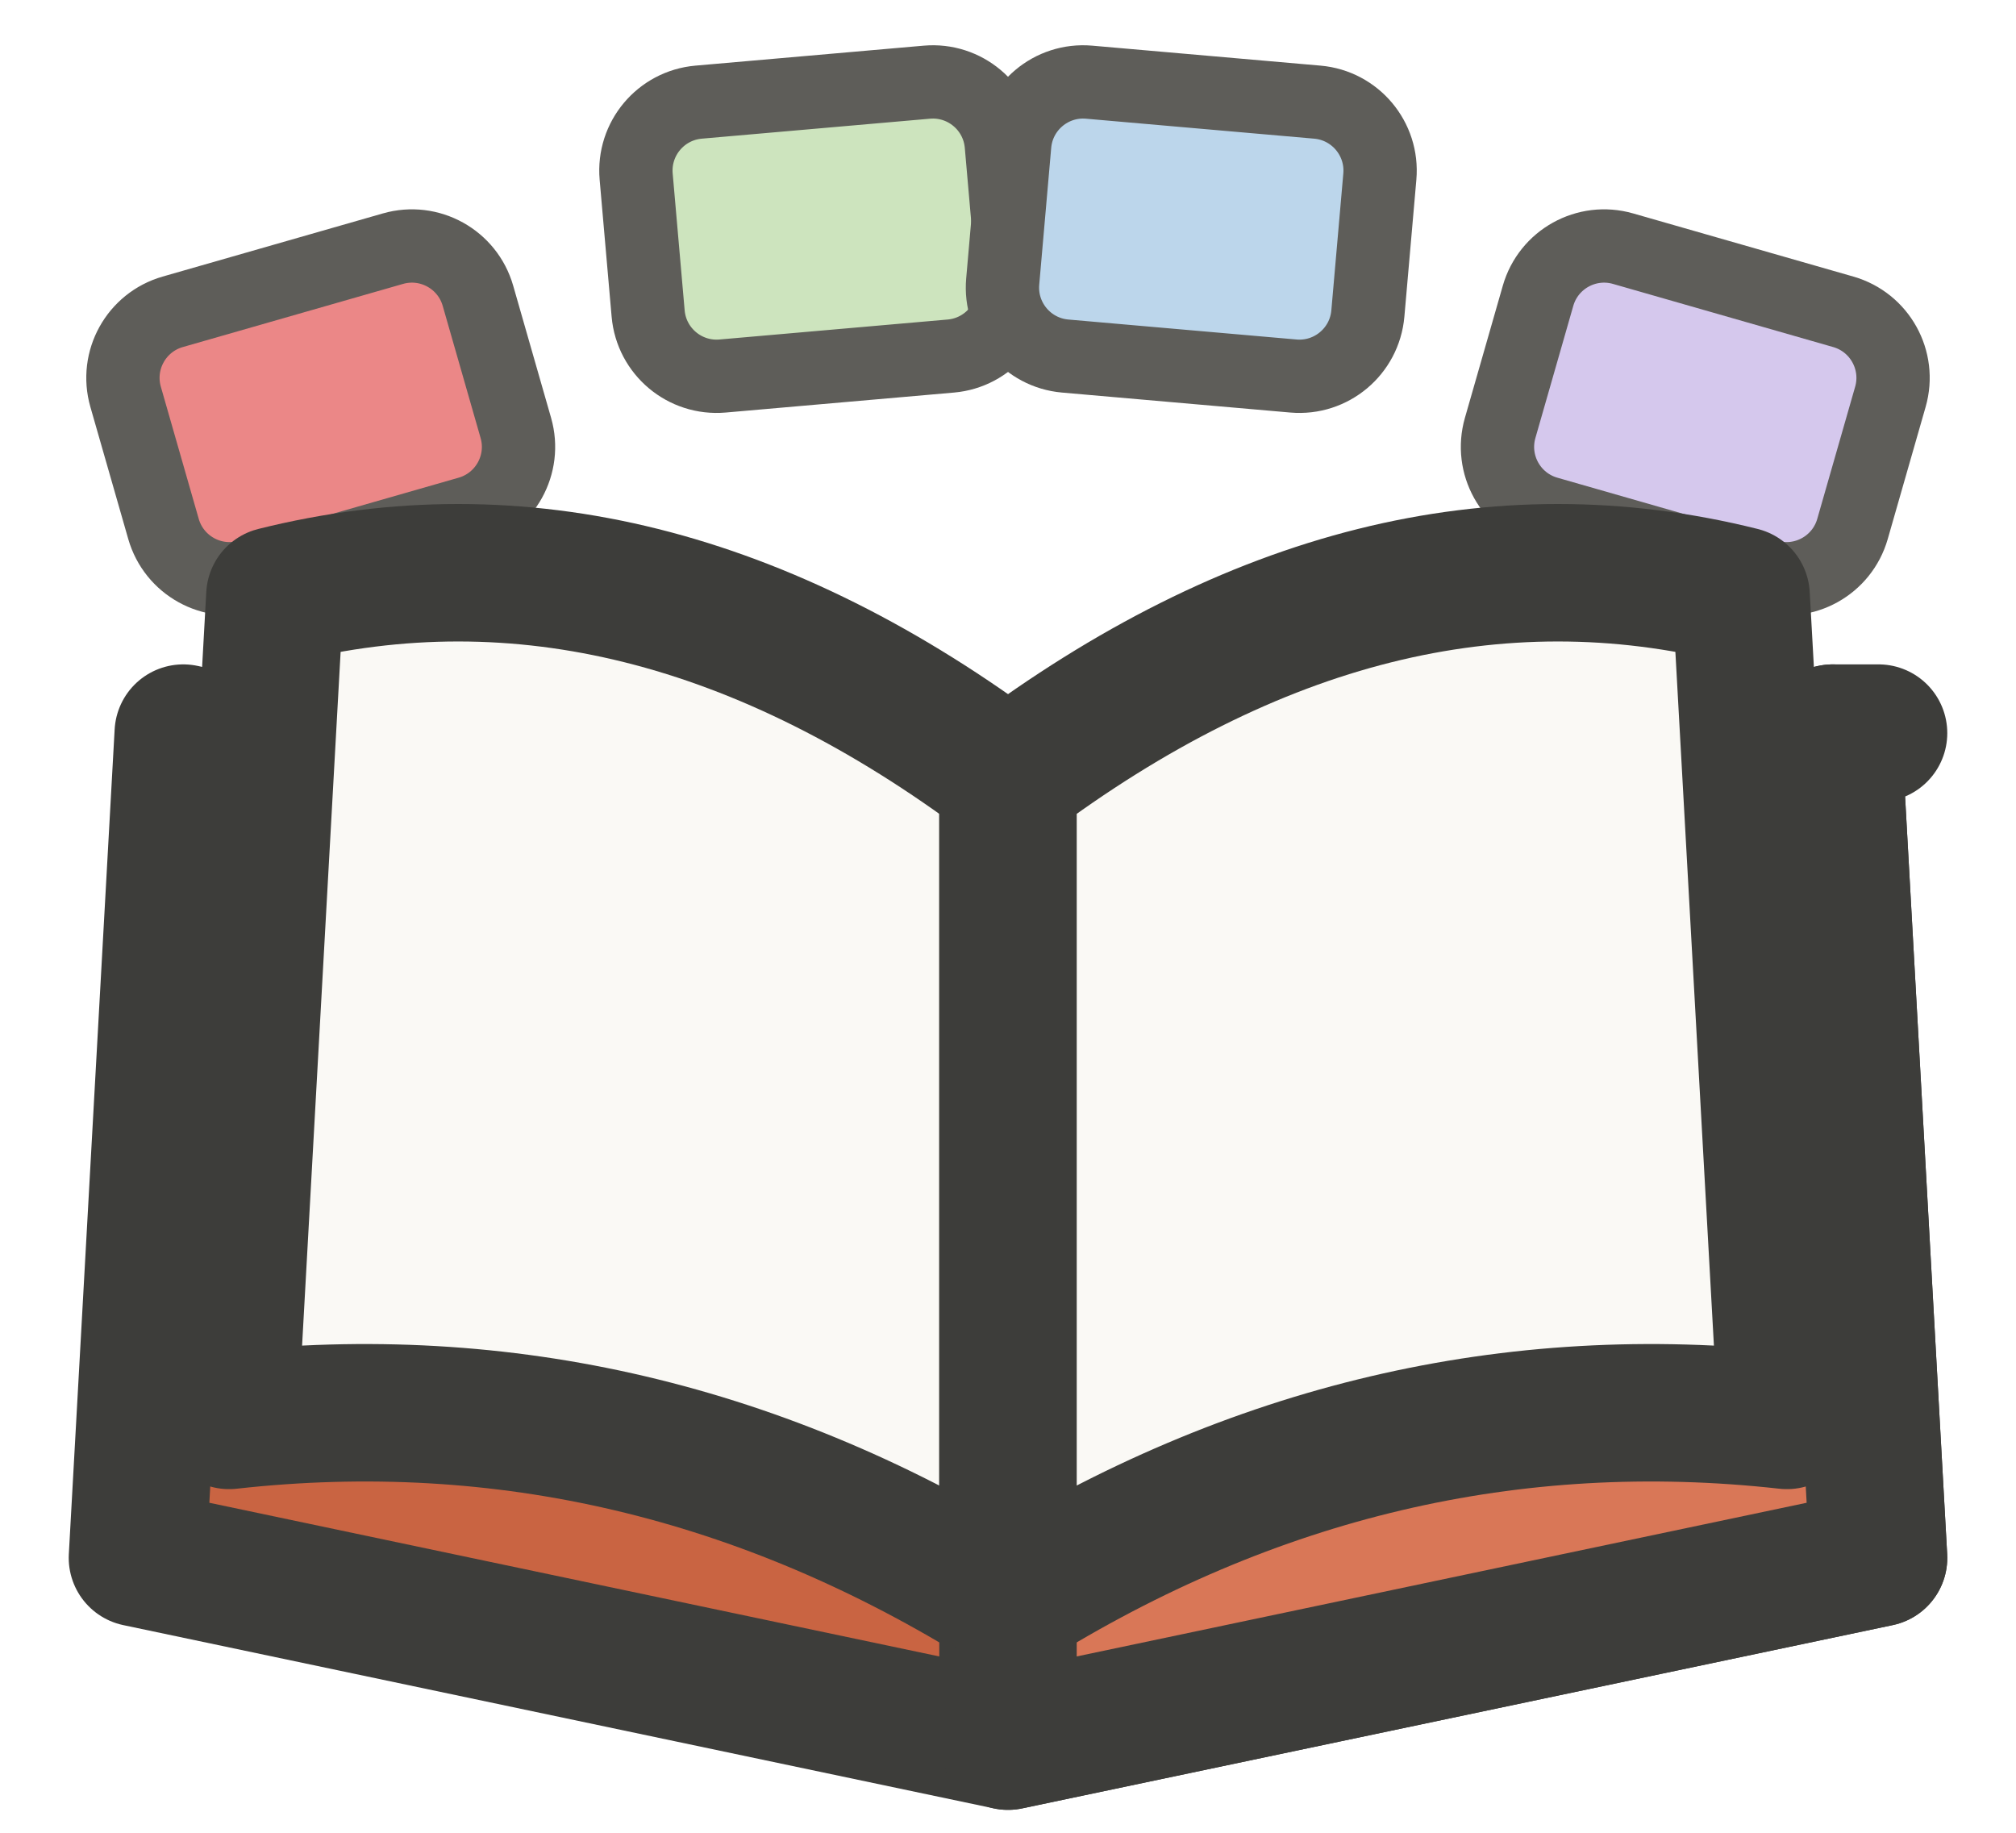
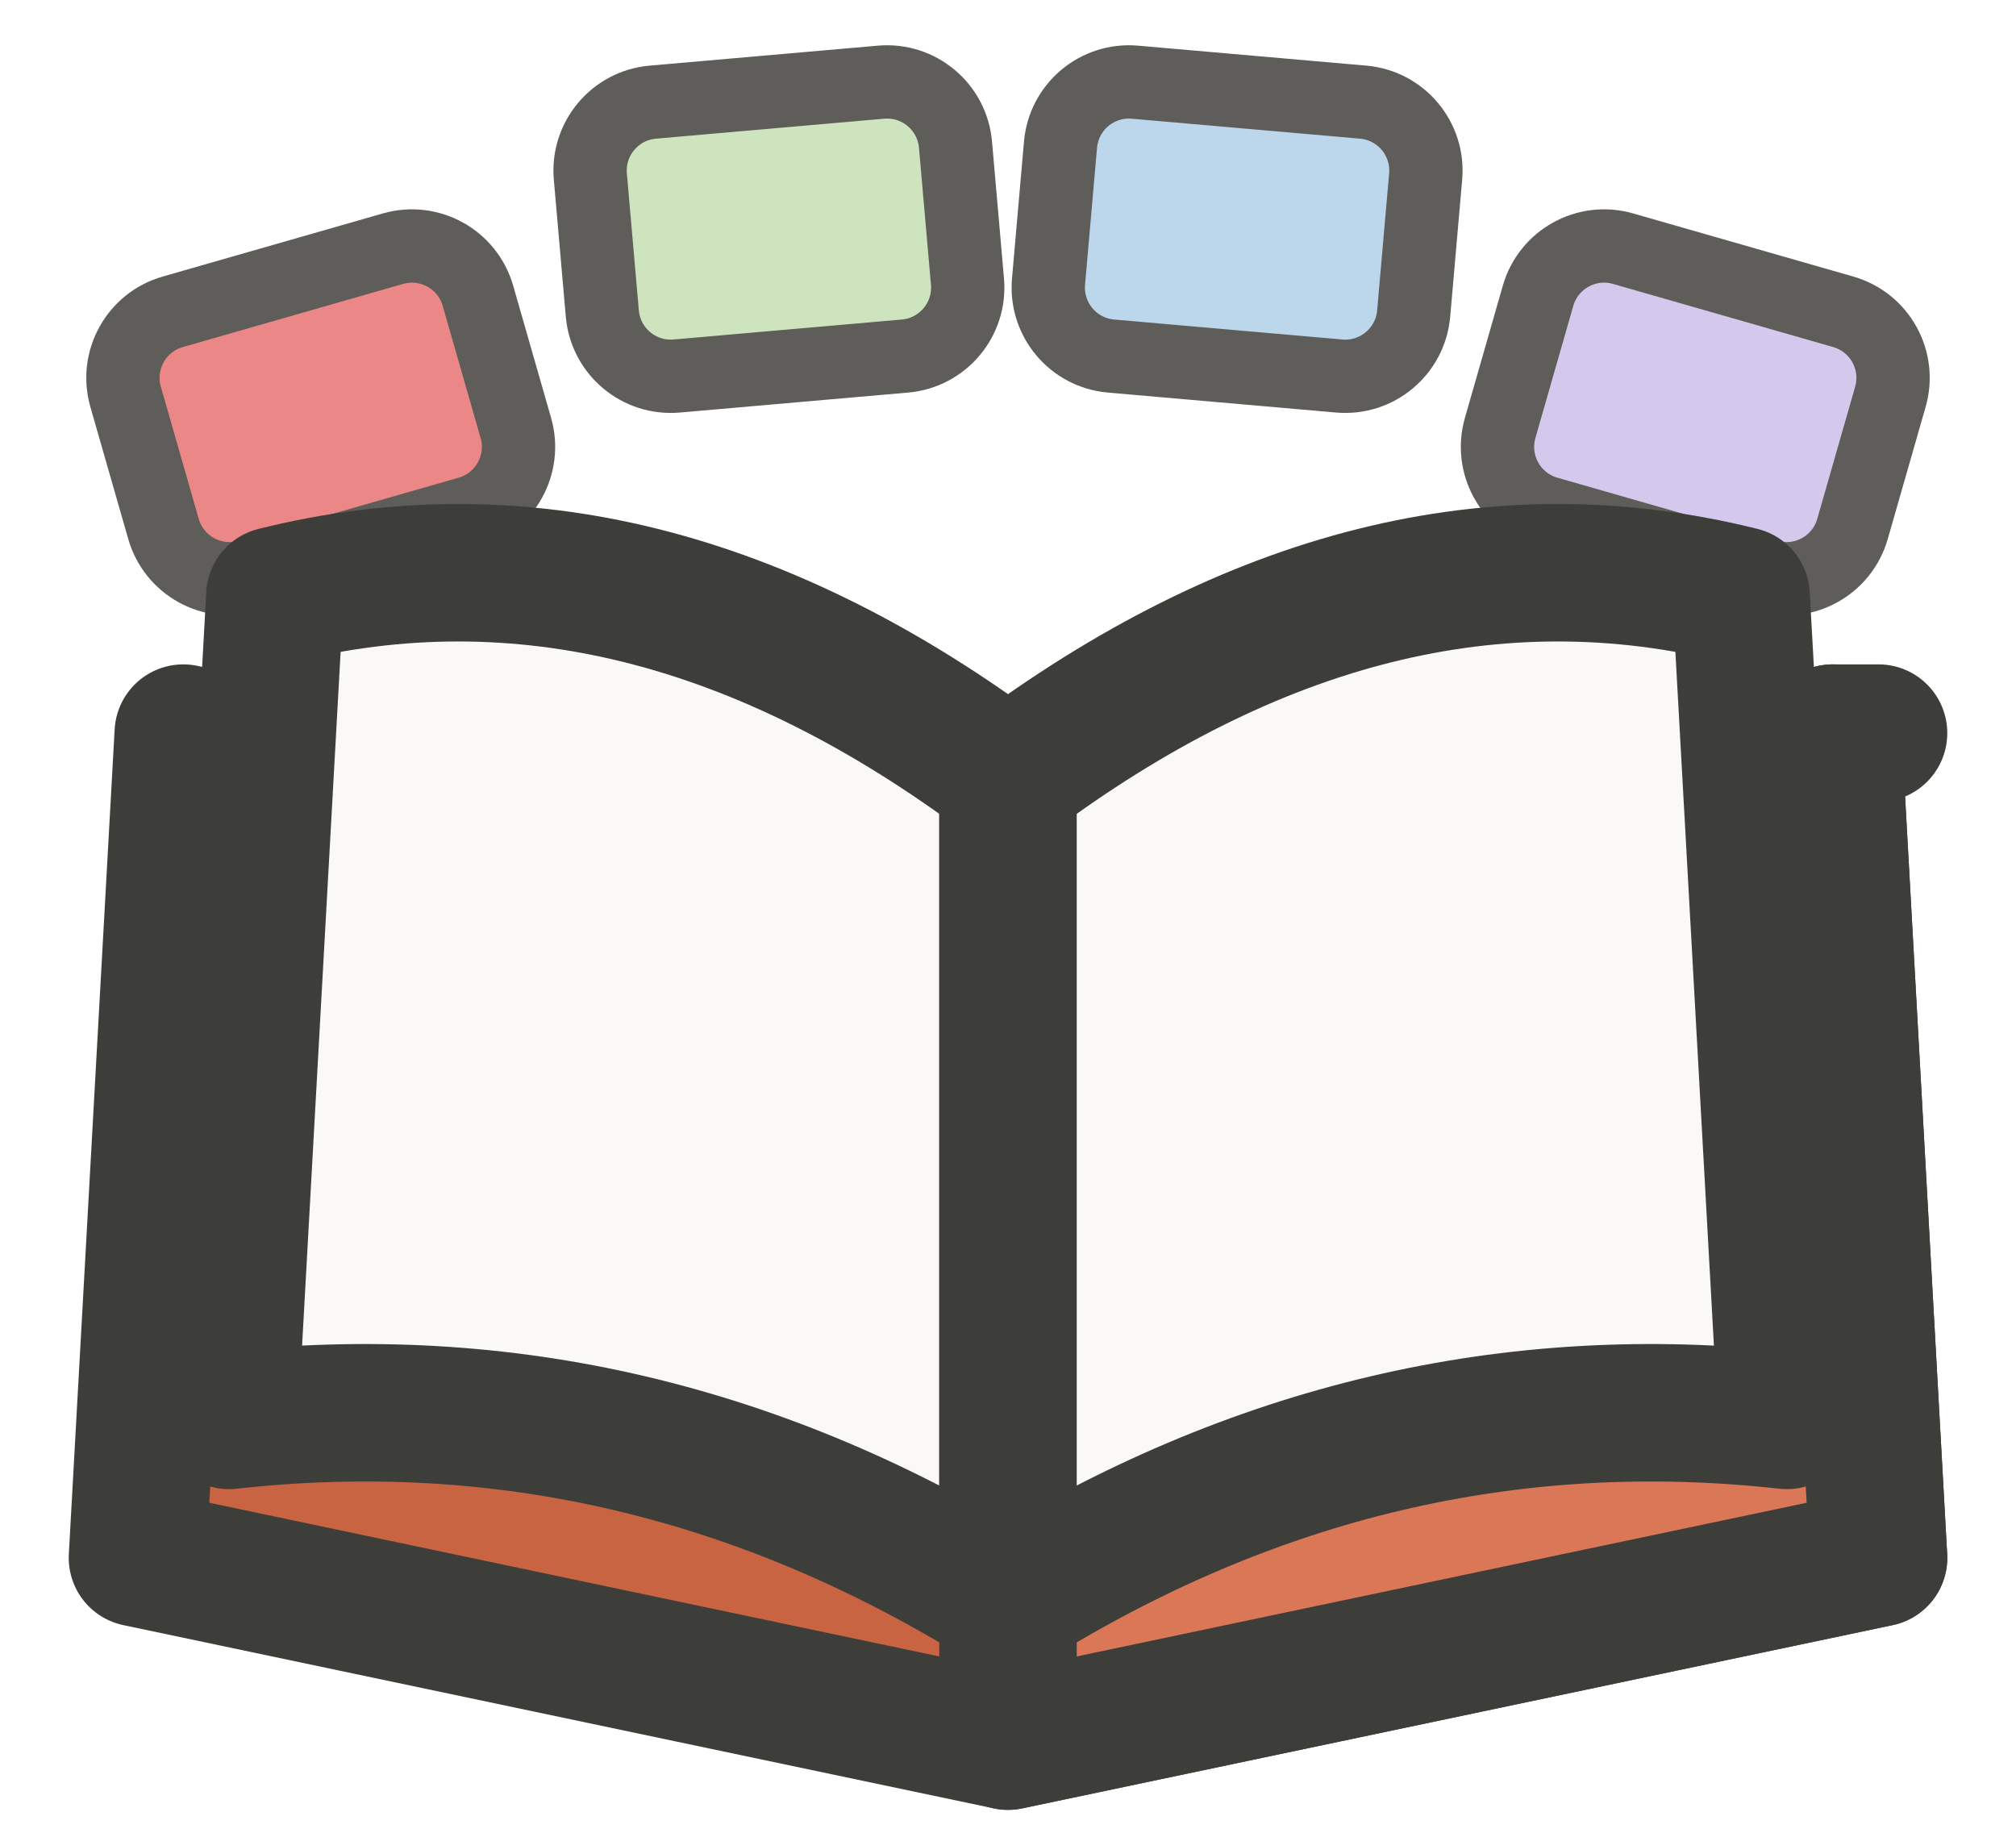
<svg xmlns="http://www.w3.org/2000/svg" viewBox="0 0 44 40">
  <g transform="translate(22,9)">
    <rect x="-19" y="-3" width="8" height="6" rx="1.5" transform="rotate(-16 -15 0)" fill="#eb8787" stroke="#5e5d59" stroke-width="1.6" />
-     <rect x="-8" y="-7" width="8" height="6" rx="1.5" transform="rotate(-5 -4 -4)" fill="#cde4be" stroke="#5e5d59" stroke-width="1.6" />
-     <rect x="0" y="-7" width="8" height="6" rx="1.5" transform="rotate(5 4 -4)" fill="#bcd6eb" stroke="#5e5d59" stroke-width="1.6" />
+     <rect x="-9" y="-7" width="8" height="6" rx="1.5" transform="rotate(-5 -5 -4)" fill="#cde4be" stroke="#5e5d59" stroke-width="1.6" />
+     <rect x="1" y="-7" width="8" height="6" rx="1.5" transform="rotate(5 5 -4)" fill="#bcd6eb" stroke="#5e5d59" stroke-width="1.6" />
    <rect x="11" y="-3" width="8" height="6" rx="1.5" transform="rotate(16 15 0)" fill="#d5c8ed" stroke="#5e5d59" stroke-width="1.6" />
  </g>
  <path d="M4 16 L3 34 L22 38 L41 34 L40 16 L22 20 Z" fill="#c96442" stroke="#3d3d3a" stroke-width="3" stroke-linejoin="round" />
  <path d="M22 20 L41 16 L40 16 L41 34 L22 38 Z" fill="#d97757" stroke="#3d3d3a" stroke-width="3" stroke-linejoin="round" />
  <path d="M6 13 Q14 11 22 17 L22 35 Q14 30 5 31 Z" fill="#faf9f5" stroke="#3d3d3a" stroke-width="3" stroke-linejoin="round" />
  <path d="M38 13 Q30 11 22 17 L22 35 Q30 30 39 31 Z" fill="#faf9f5" stroke="#3d3d3a" stroke-width="3" stroke-linejoin="round" />
</svg>
